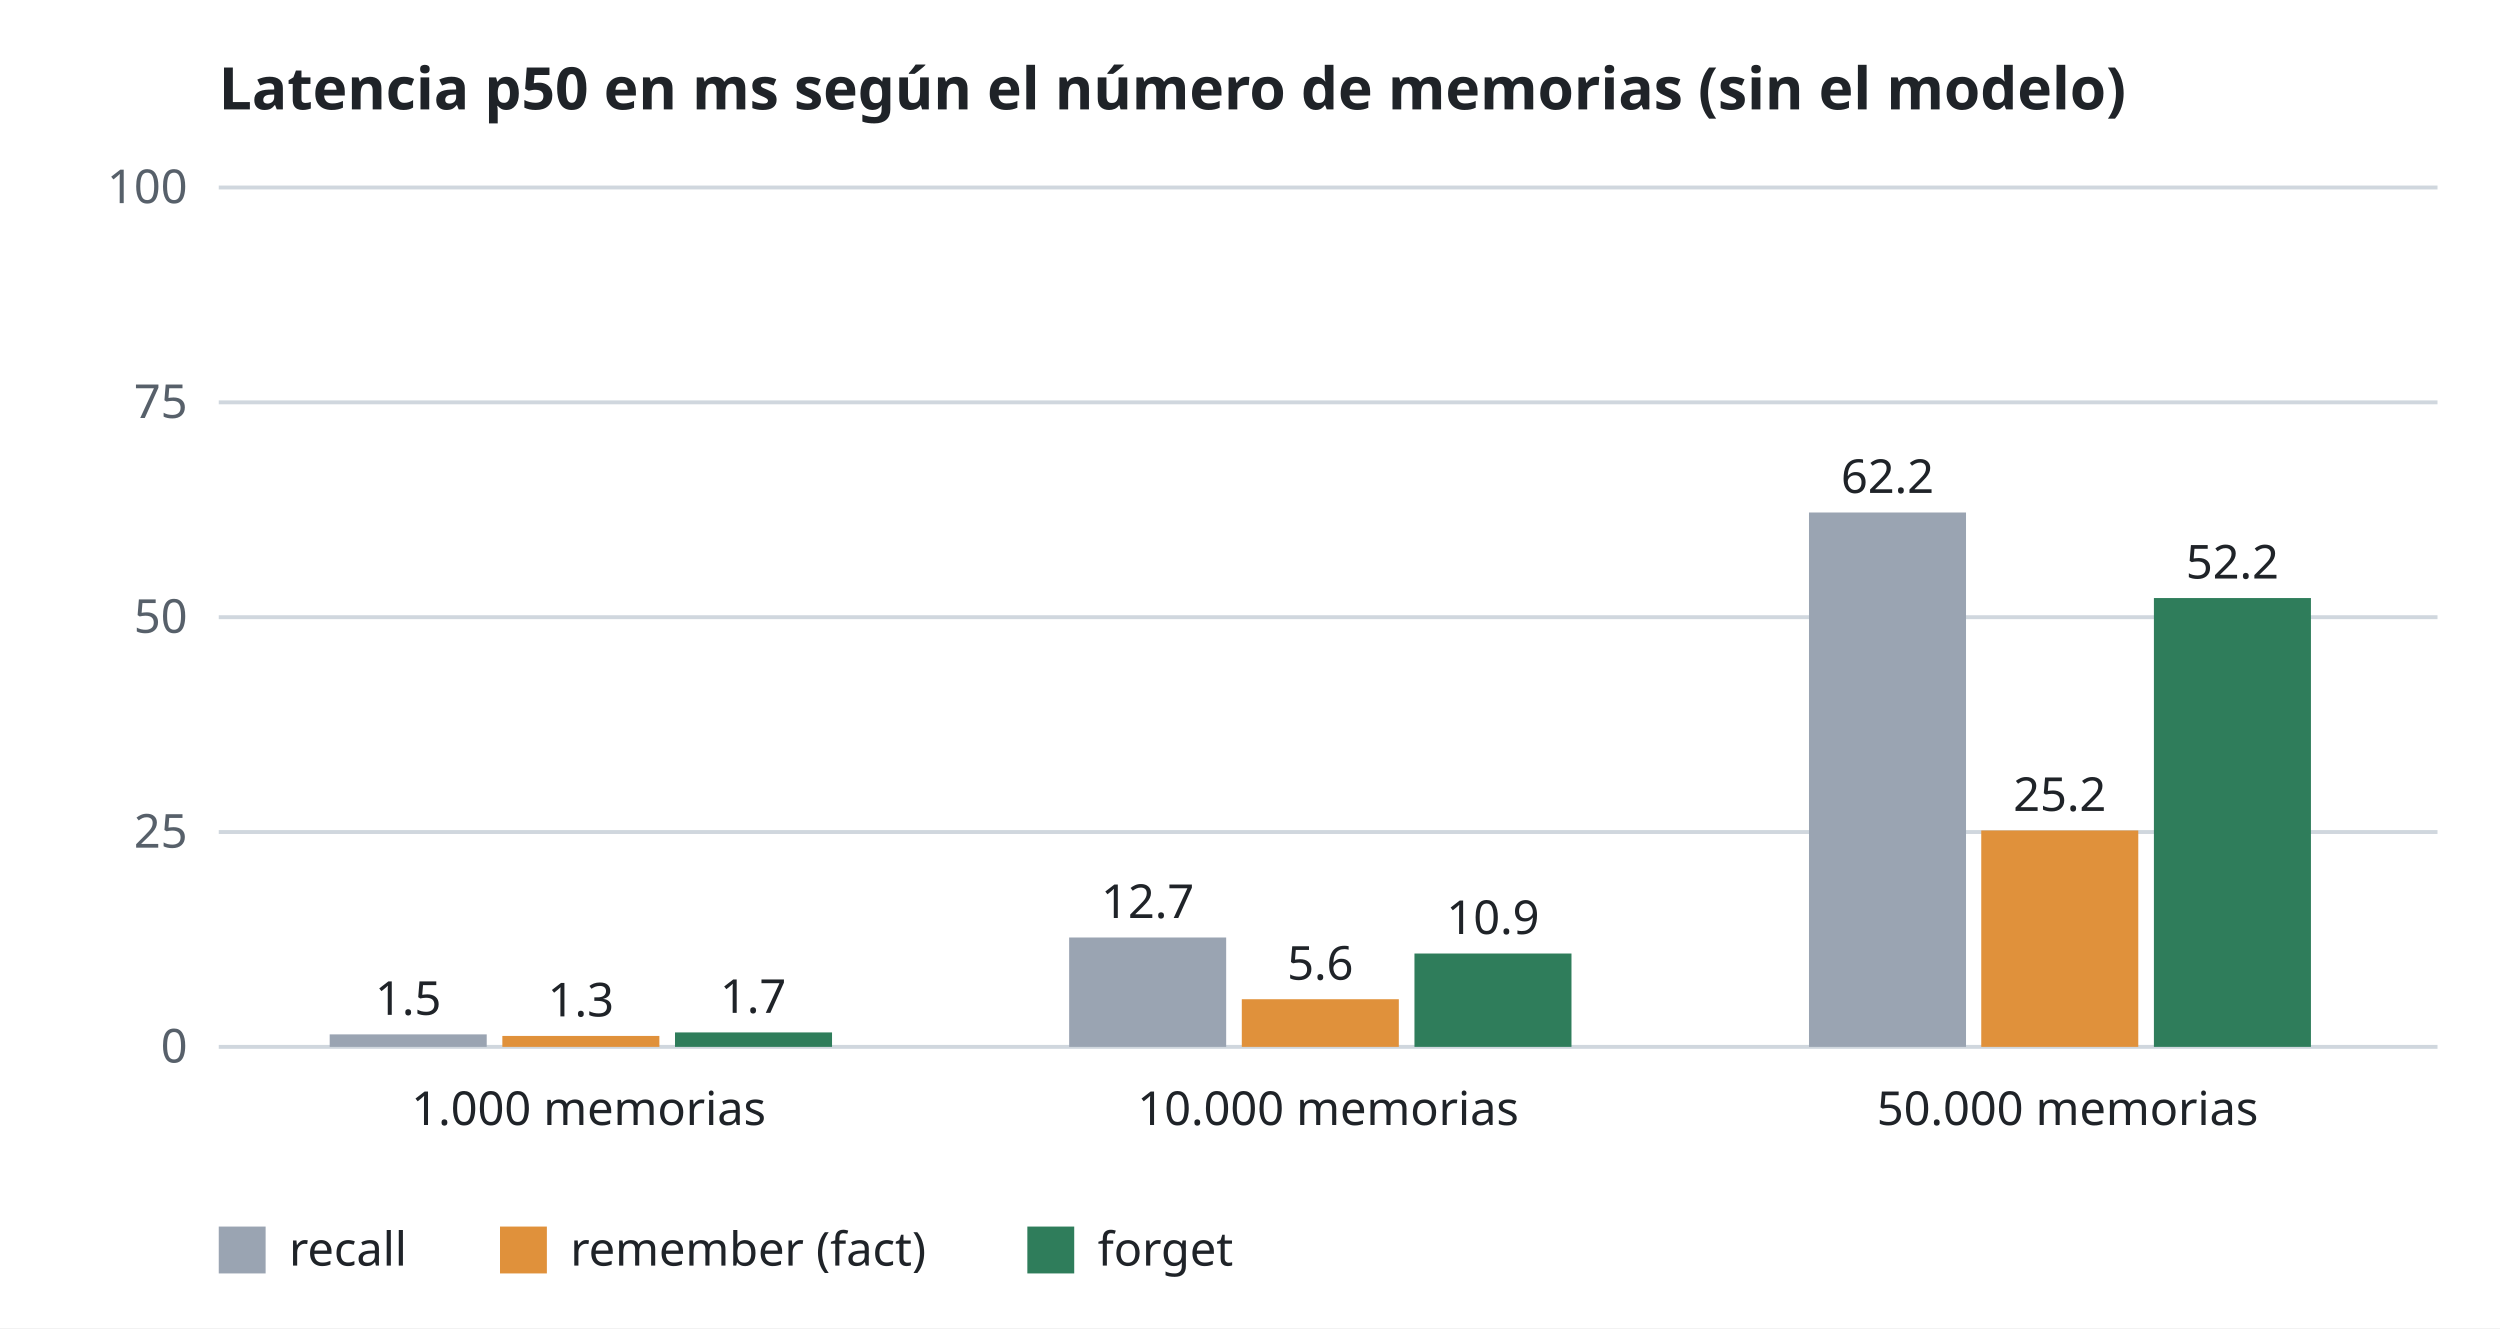
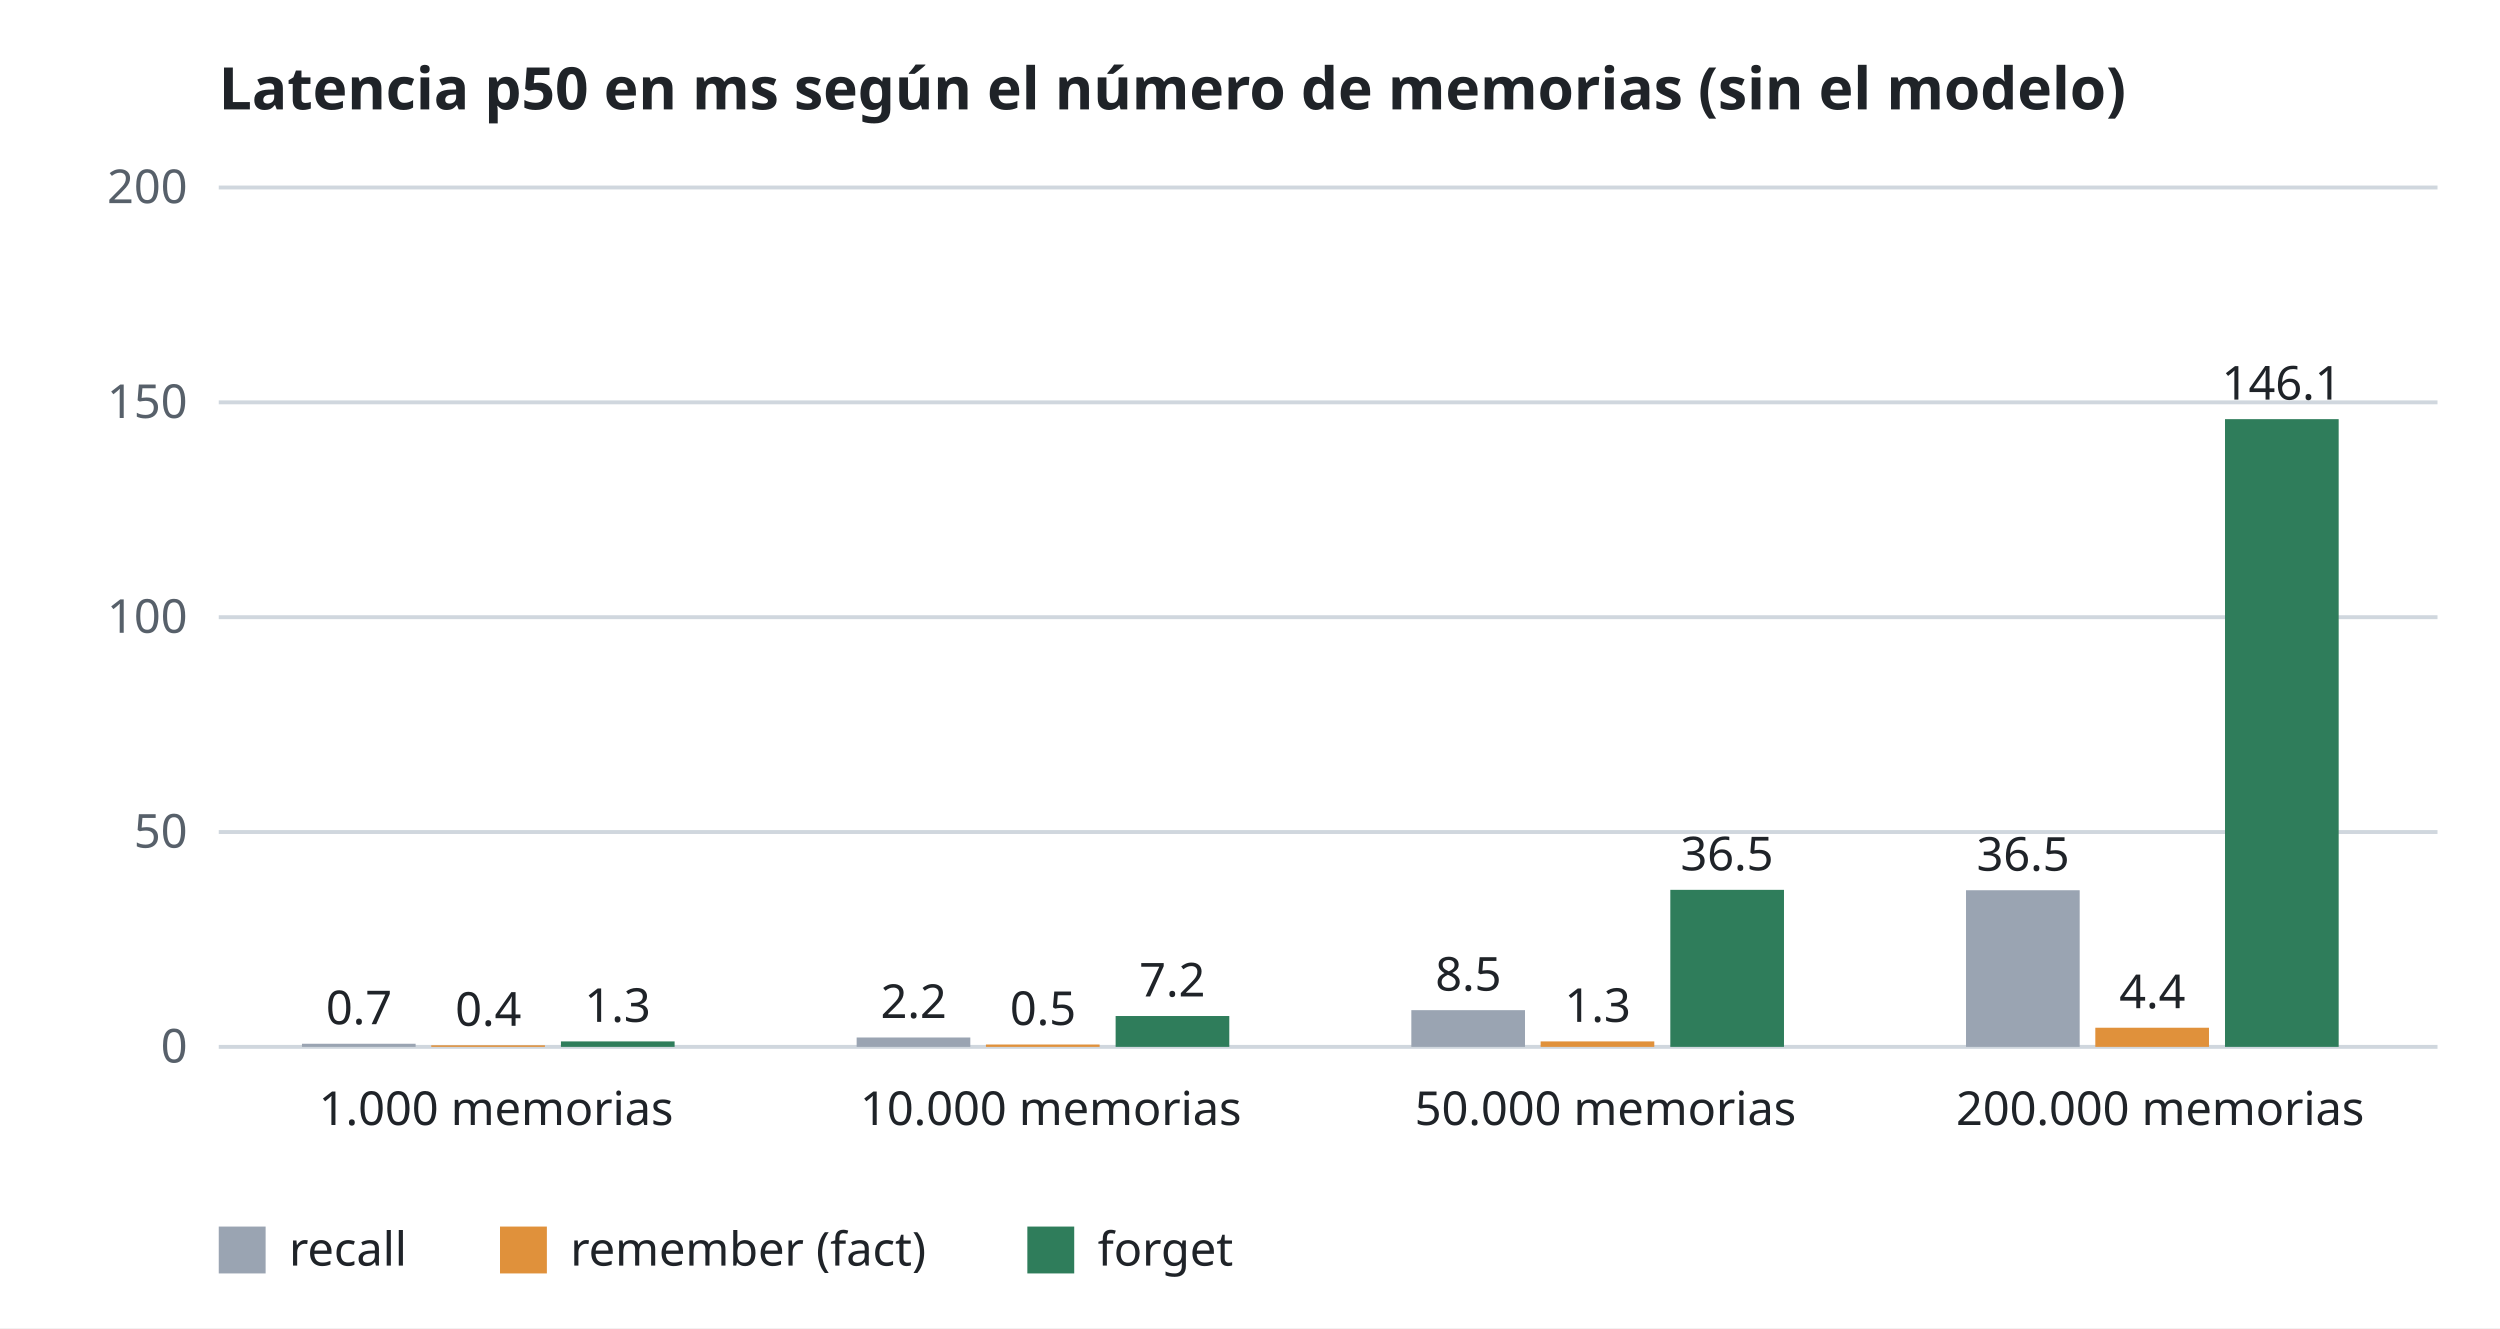
<svg xmlns="http://www.w3.org/2000/svg" width="640" height="340" viewBox="0 0 640 340" font-family="system-ui, sans-serif" font-size="12">
  <rect width="640" height="340" fill="#ffffff" />
  <text x="56" y="28" font-size="15" font-weight="600" fill="#1f2328">Latencia p50 en ms según el número de memorias (sin el modelo)</text>
  <line x1="56" x2="624" y1="268.0" y2="268.0" stroke="#d0d7de" stroke-width="1" />
  <text x="48" y="272.0" text-anchor="end" fill="#57606a">0</text>
  <line x1="56" x2="624" y1="213.0" y2="213.0" stroke="#d0d7de" stroke-width="1" />
-   <text x="48" y="217.0" text-anchor="end" fill="#57606a">25</text>
+   <text x="48" y="217.0" text-anchor="end" fill="#57606a">50</text>
  <line x1="56" x2="624" y1="158.0" y2="158.0" stroke="#d0d7de" stroke-width="1" />
-   <text x="48" y="162.0" text-anchor="end" fill="#57606a">50</text>
+   <text x="48" y="162.0" text-anchor="end" fill="#57606a">100</text>
  <line x1="56" x2="624" y1="103.0" y2="103.0" stroke="#d0d7de" stroke-width="1" />
-   <text x="48" y="107.0" text-anchor="end" fill="#57606a">75</text>
+   <text x="48" y="107.0" text-anchor="end" fill="#57606a">150</text>
  <line x1="56" x2="624" y1="48.0" y2="48.0" stroke="#d0d7de" stroke-width="1" />
-   <text x="48" y="52.0" text-anchor="end" fill="#57606a">100</text>
-   <rect x="84.4" y="264.8" width="40.2" height="3.2" fill="#9aa4b2" />
-   <text x="104.5" y="259.8" text-anchor="middle" fill="#1f2328">1.5</text>
-   <rect x="128.6" y="265.2" width="40.2" height="2.8" fill="#e0913b" />
-   <text x="148.7" y="260.2" text-anchor="middle" fill="#1f2328">1.3</text>
-   <rect x="172.8" y="264.3" width="40.2" height="3.7" fill="#2f7d5b" />
-   <text x="192.8" y="259.3" text-anchor="middle" fill="#1f2328">1.7</text>
-   <text x="150.7" y="288" text-anchor="middle" fill="#1f2328">1.000 memorias</text>
-   <rect x="273.7" y="240.0" width="40.2" height="28.0" fill="#9aa4b2" />
-   <text x="293.8" y="235.0" text-anchor="middle" fill="#1f2328">12.7</text>
-   <rect x="317.9" y="255.8" width="40.2" height="12.2" fill="#e0913b" />
-   <text x="338.0" y="250.8" text-anchor="middle" fill="#1f2328">5.6</text>
-   <rect x="362.1" y="244.1" width="40.2" height="23.9" fill="#2f7d5b" />
-   <text x="382.2" y="239.1" text-anchor="middle" fill="#1f2328">10.9</text>
-   <text x="340.0" y="288" text-anchor="middle" fill="#1f2328">10.000 memorias</text>
-   <rect x="463.1" y="131.2" width="40.2" height="136.8" fill="#9aa4b2" />
-   <text x="483.2" y="126.2" text-anchor="middle" fill="#1f2328">62.2</text>
-   <rect x="507.2" y="212.6" width="40.2" height="55.4" fill="#e0913b" />
-   <text x="527.3" y="207.6" text-anchor="middle" fill="#1f2328">25.2</text>
-   <rect x="551.4" y="153.1" width="40.2" height="114.9" fill="#2f7d5b" />
-   <text x="571.5" y="148.1" text-anchor="middle" fill="#1f2328">52.2</text>
-   <text x="529.3" y="288" text-anchor="middle" fill="#1f2328">50.000 memorias</text>
+   <text x="48" y="52.0" text-anchor="end" fill="#57606a">200</text>
+   <rect x="77.3" y="267.2" width="29.1" height="0.8" fill="#9aa4b2" />
+   <text x="91.9" y="262.2" text-anchor="middle" fill="#1f2328">0.7</text>
+   <rect x="110.4" y="267.6" width="29.1" height="0.4" fill="#e0913b" />
+   <text x="125.0" y="262.6" text-anchor="middle" fill="#1f2328">0.4</text>
+   <rect x="143.6" y="266.6" width="29.1" height="1.4" fill="#2f7d5b" />
+   <text x="158.1" y="261.6" text-anchor="middle" fill="#1f2328">1.3</text>
+   <text x="127.0" y="288" text-anchor="middle" fill="#1f2328">1.000 memorias</text>
+   <rect x="219.3" y="265.6" width="29.1" height="2.4" fill="#9aa4b2" />
+   <text x="233.9" y="260.6" text-anchor="middle" fill="#1f2328">2.2</text>
+   <rect x="252.4" y="267.4" width="29.1" height="0.6" fill="#e0913b" />
+   <text x="267.0" y="262.4" text-anchor="middle" fill="#1f2328">0.5</text>
+   <rect x="285.6" y="260.1" width="29.1" height="7.9" fill="#2f7d5b" />
+   <text x="300.1" y="255.1" text-anchor="middle" fill="#1f2328">7.2</text>
+   <text x="269.0" y="288" text-anchor="middle" fill="#1f2328">10.000 memorias</text>
+   <rect x="361.3" y="258.6" width="29.1" height="9.4" fill="#9aa4b2" />
+   <text x="375.9" y="253.6" text-anchor="middle" fill="#1f2328">8.5</text>
+   <rect x="394.4" y="266.6" width="29.1" height="1.4" fill="#e0913b" />
+   <text x="409.0" y="261.6" text-anchor="middle" fill="#1f2328">1.3</text>
+   <rect x="427.6" y="227.8" width="29.1" height="40.2" fill="#2f7d5b" />
+   <text x="442.1" y="222.8" text-anchor="middle" fill="#1f2328">36.5</text>
+   <text x="411.0" y="288" text-anchor="middle" fill="#1f2328">50.000 memorias</text>
+   <rect x="503.3" y="227.9" width="29.1" height="40.1" fill="#9aa4b2" />
+   <text x="517.9" y="222.9" text-anchor="middle" fill="#1f2328">36.5</text>
+   <rect x="536.4" y="263.1" width="29.1" height="4.9" fill="#e0913b" />
+   <text x="551.0" y="258.1" text-anchor="middle" fill="#1f2328">4.4</text>
+   <rect x="569.6" y="107.3" width="29.1" height="160.7" fill="#2f7d5b" />
+   <text x="584.1" y="102.3" text-anchor="middle" fill="#1f2328">146.1</text>
+   <text x="553.0" y="288" text-anchor="middle" fill="#1f2328">200.000 memorias</text>
  <rect x="56" y="314" width="12" height="12" fill="#9aa4b2" />
  <text x="74" y="324" fill="#1f2328">recall</text>
  <rect x="128" y="314" width="12" height="12" fill="#e0913b" />
  <text x="146" y="324" fill="#1f2328">remember (fact)</text>
  <rect x="263" y="314" width="12" height="12" fill="#2f7d5b" />
  <text x="281" y="324" fill="#1f2328">forget</text>
</svg>
